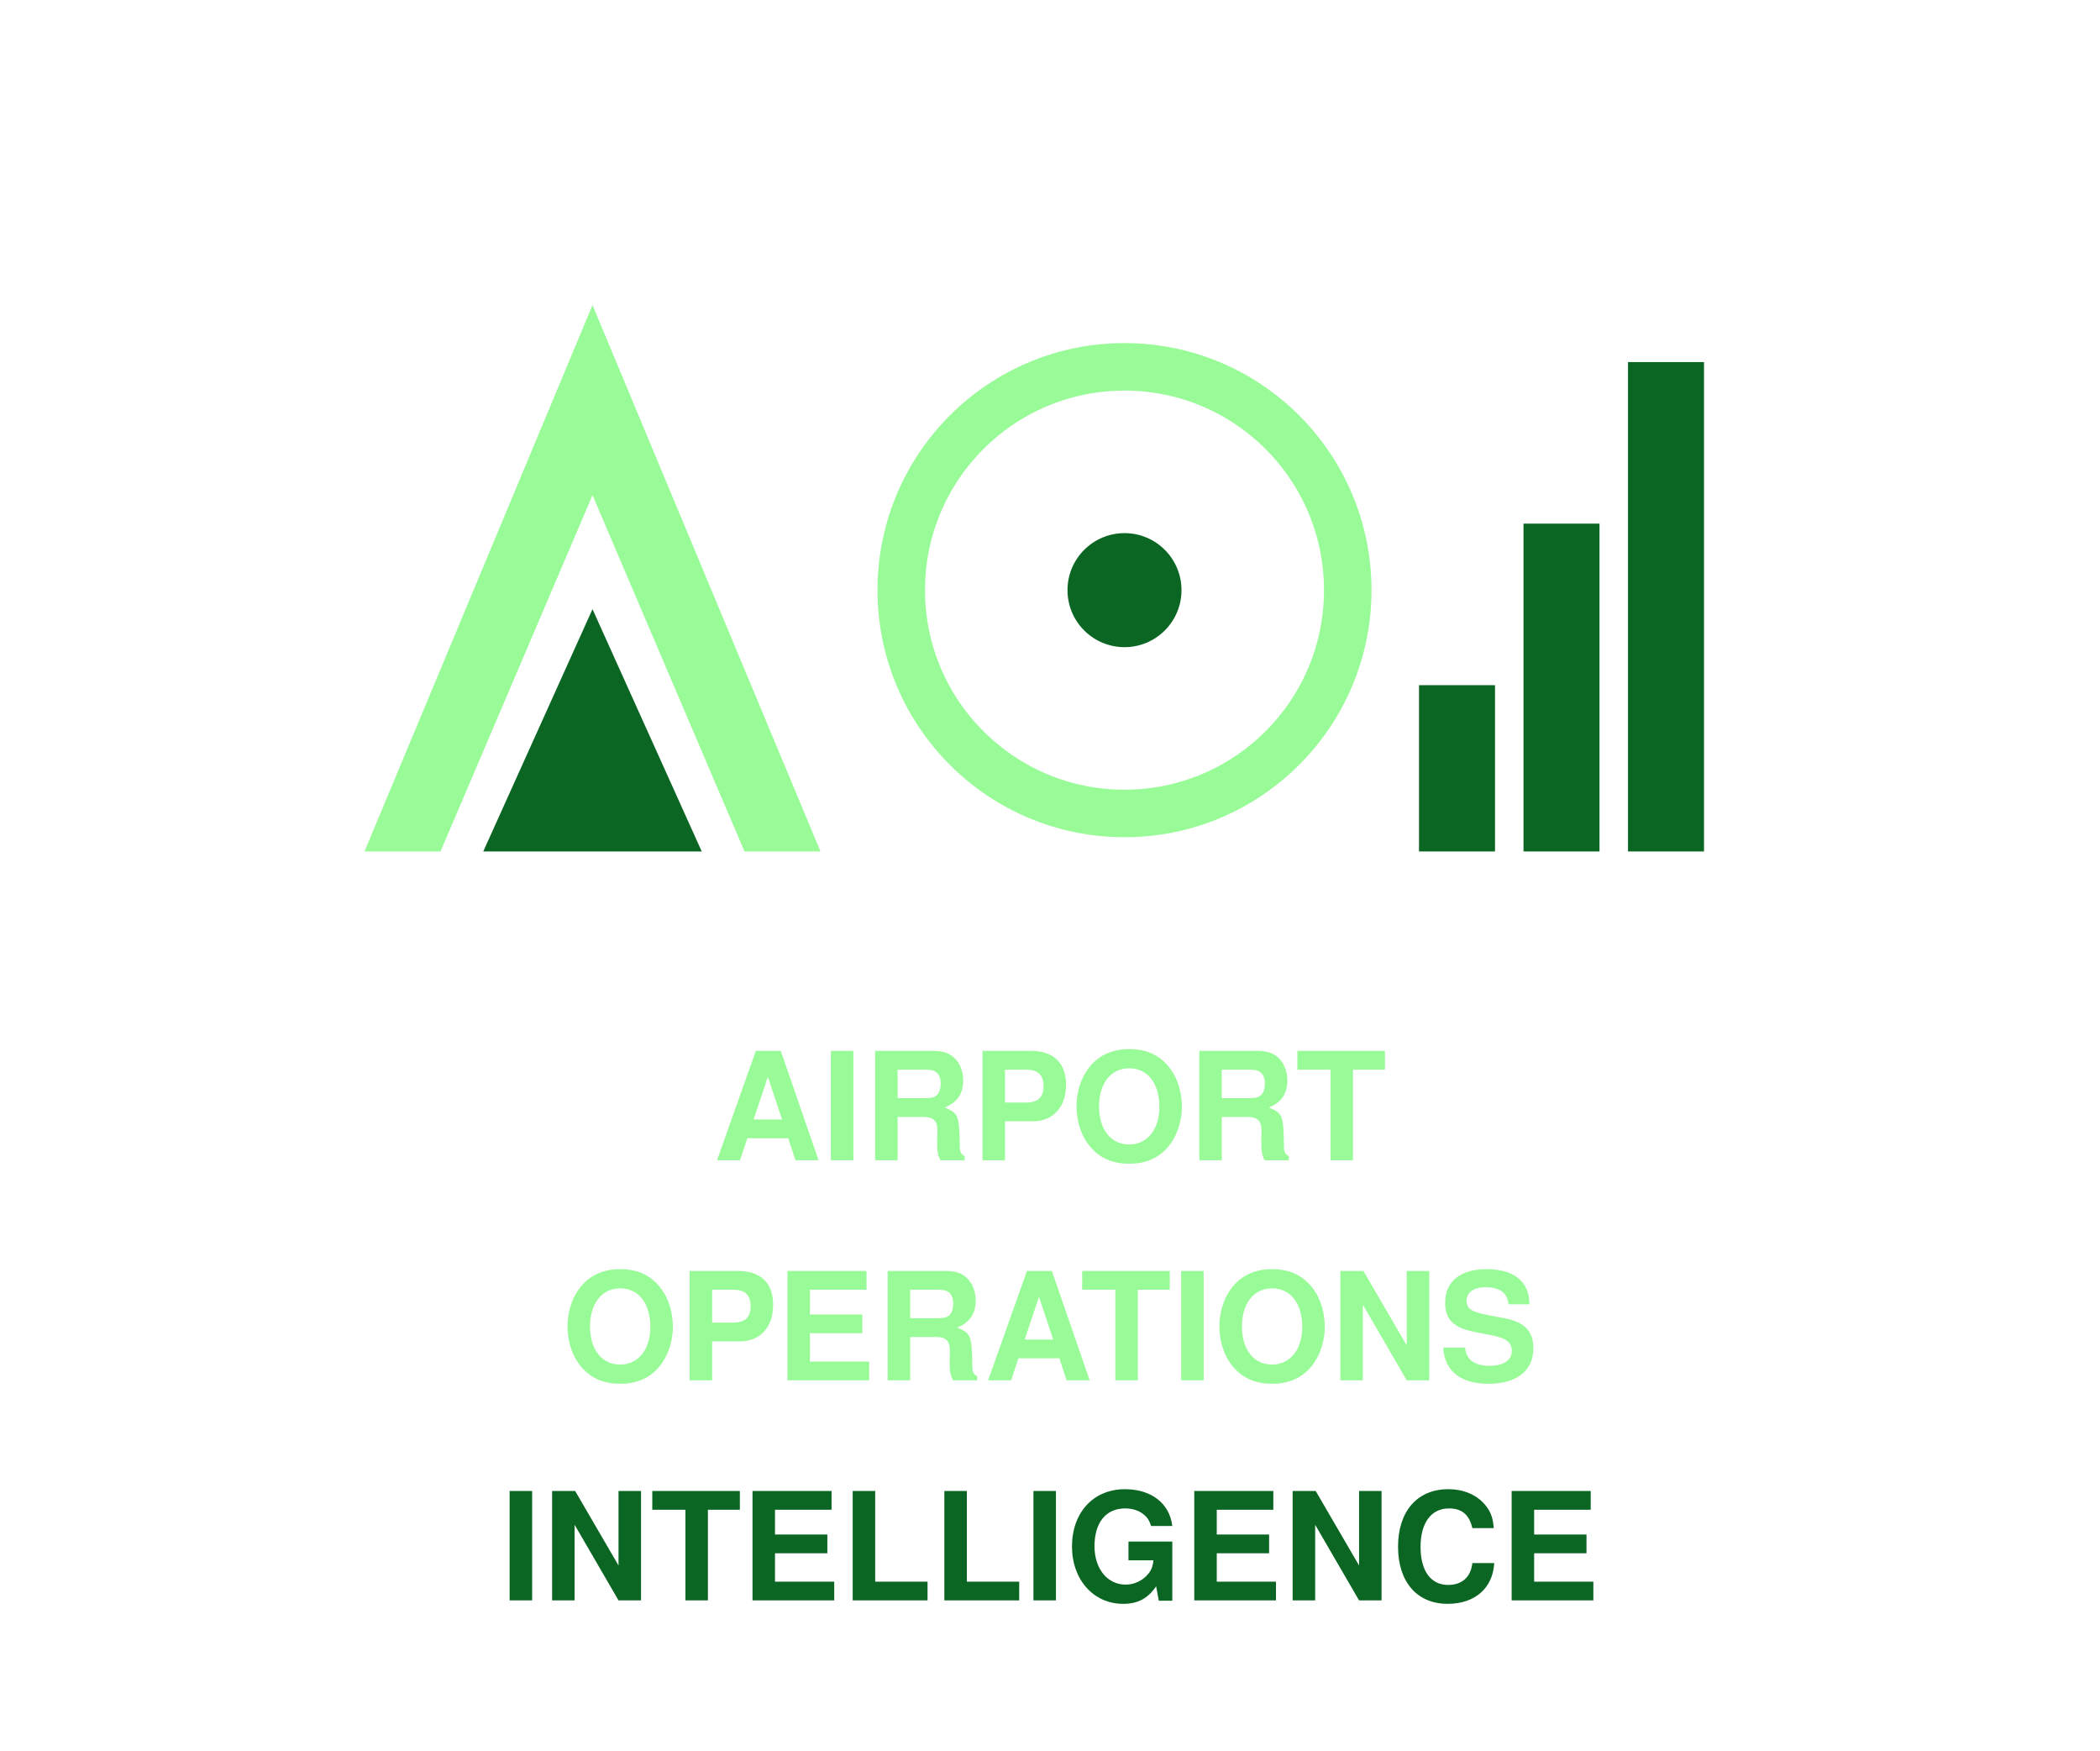
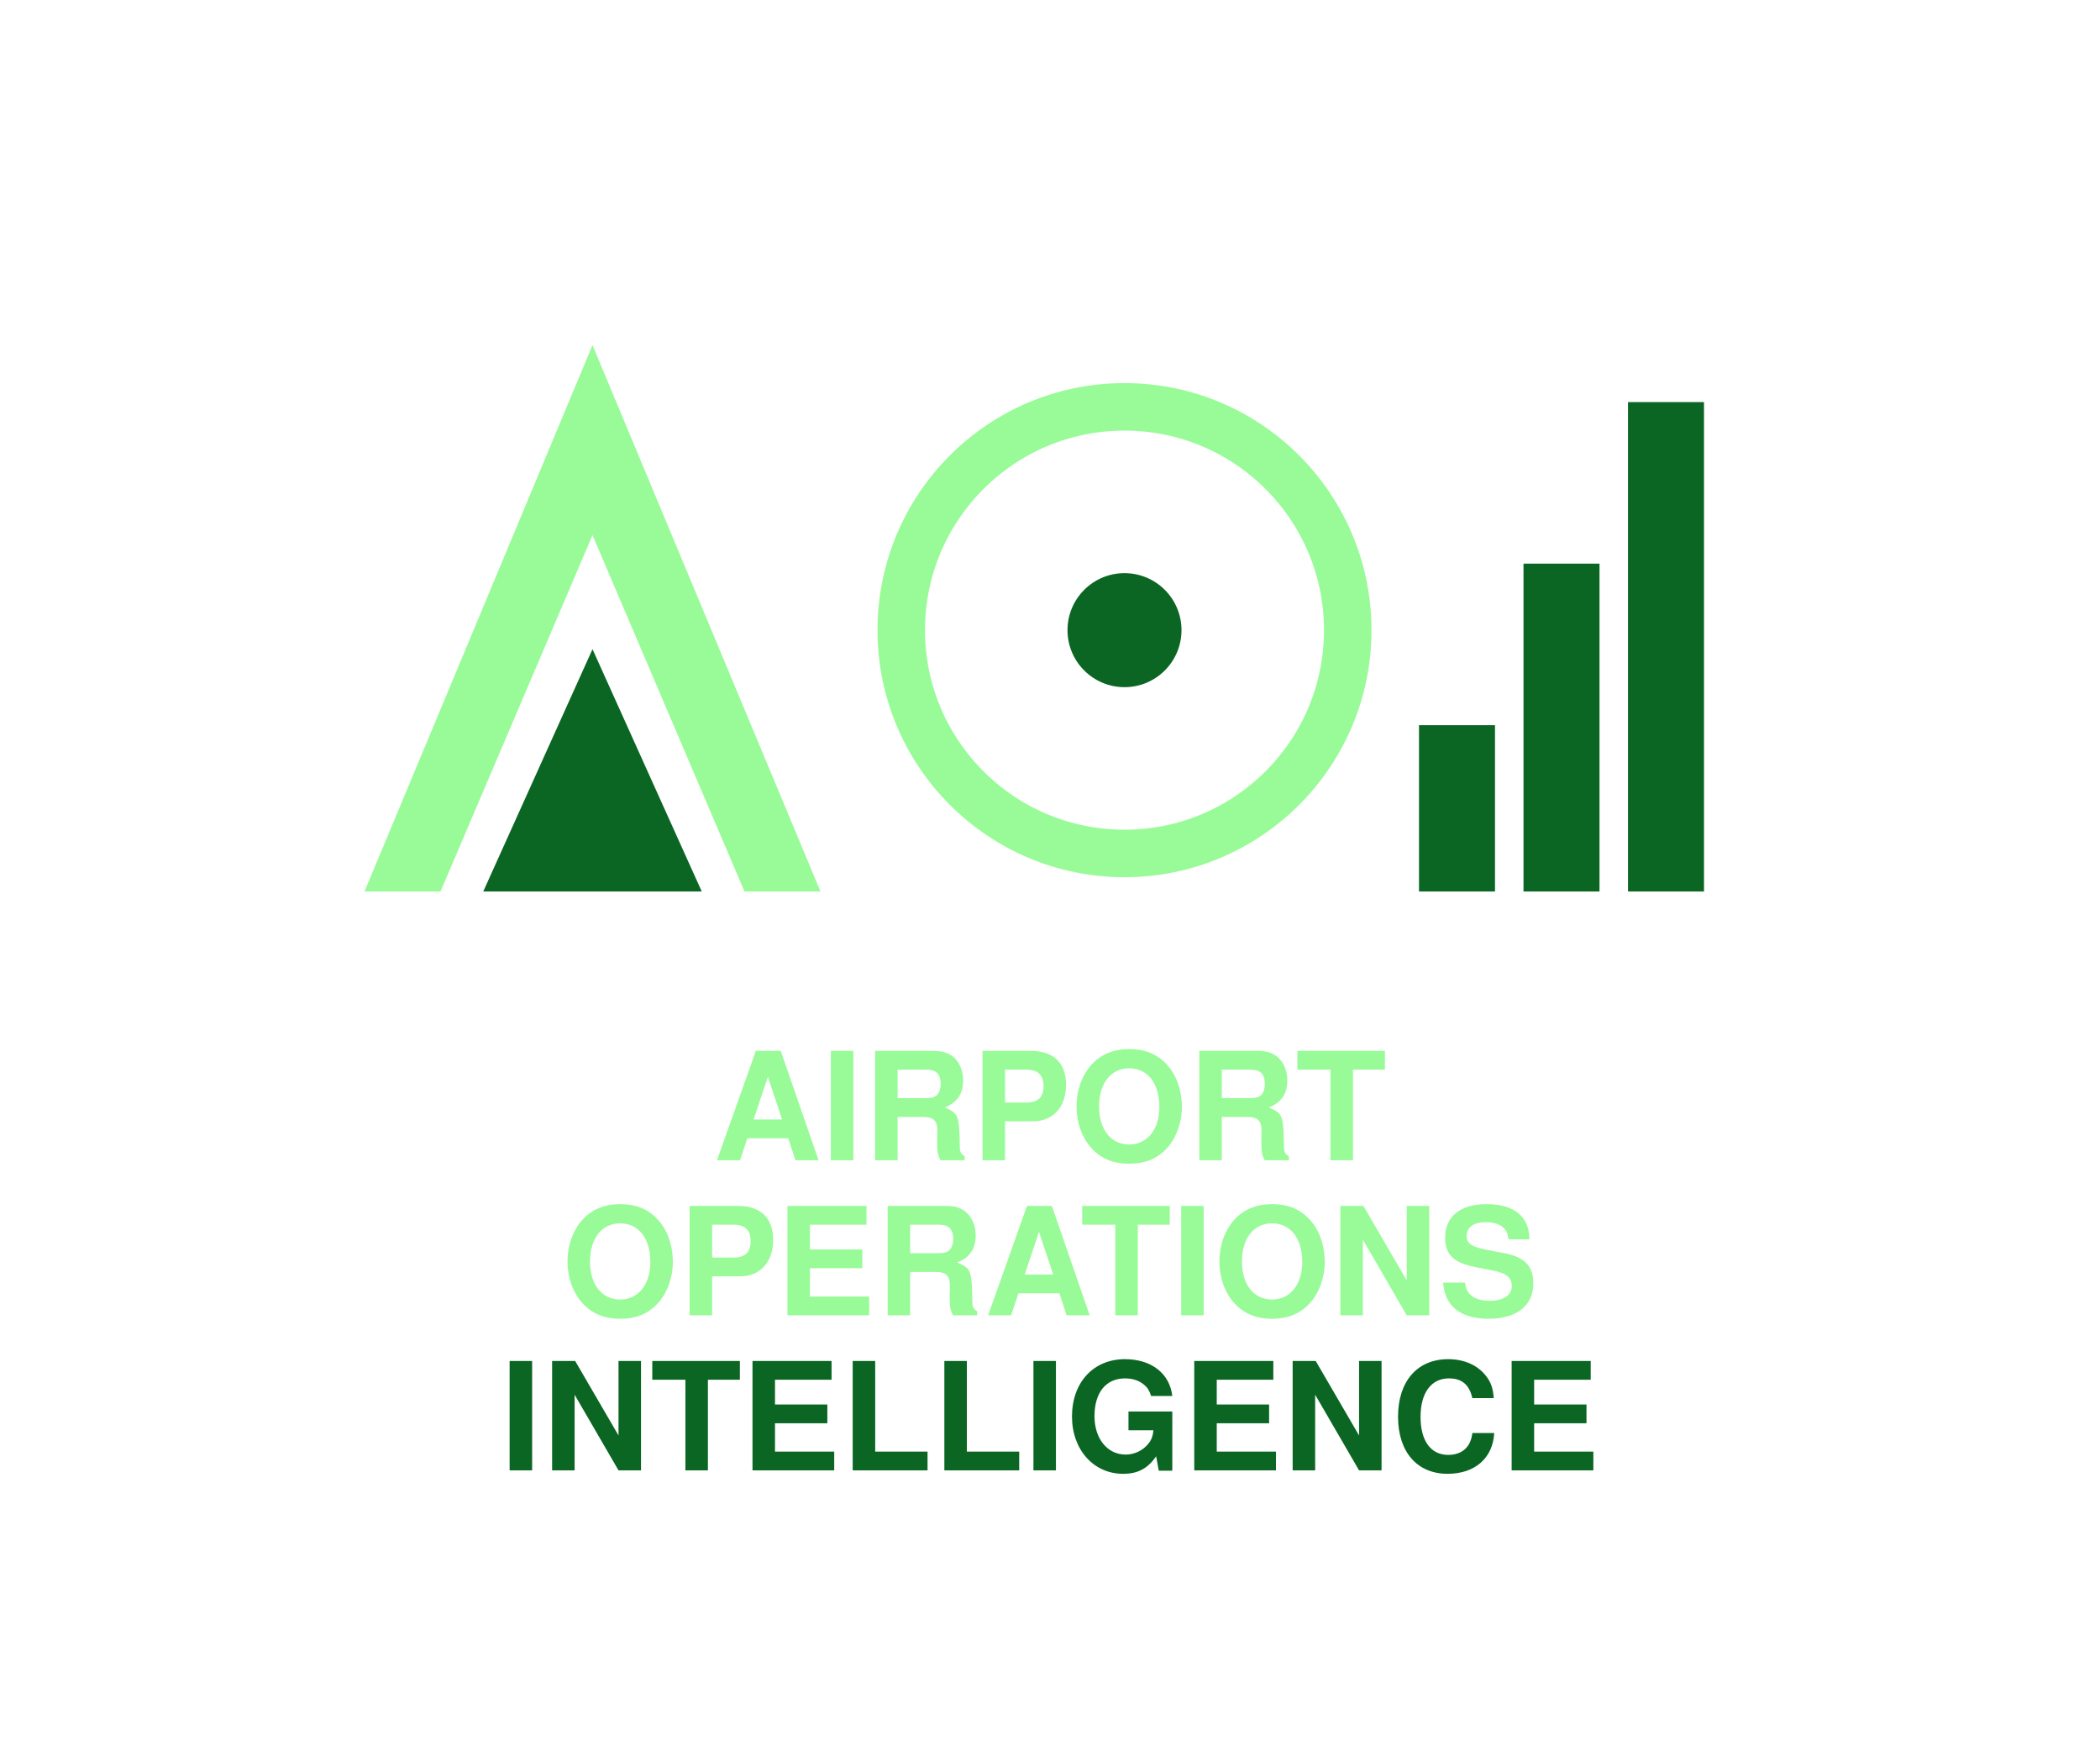
<svg xmlns="http://www.w3.org/2000/svg" viewBox="0 0 420 350" width="100%" height="100%" role="img" aria-labelledby="title desc" style="background:transparent">
  <style>
    .text-main { font-family: 'Montserrat', 'Helvetica Neue', Helvetica, Arial, sans-serif; font-size: 30px; font-weight: 600; fill: #98FB98; text-anchor: middle; }
    .text-sub { font-family: 'Montserrat', 'Helvetica Neue', Helvetica, Arial, sans-serif; font-size: 30px; font-weight: 600; fill: #0B6623; text-anchor: middle; }
  </style>
-   <g transform="translate(52 42) scale(0.95)">
+   <g transform="translate(52 50) scale(0.95)">
    <polygon points="70,20 118,135 102,135 70,60 38,135 22,135" fill="#98FB98" />
    <polygon points="47,135 70,84 93,135" fill="#0B6623" />
    <circle cx="182" cy="80" r="47" stroke="#98FB98" stroke-width="10" fill="none" />
    <circle cx="182" cy="80" r="12" fill="#0B6623" />
    <rect x="244" y="100" width="16" height="35" fill="#0B6623" />
    <rect x="266" y="66" width="16" height="69" fill="#0B6623" />
    <rect x="288" y="32" width="16" height="103" fill="#0B6623" />
  </g>
  <text class="text-main" x="210" y="232">AIRPORT</text>
-   <text class="text-main" x="210" y="276">OPERATIONS</text>
-   <text class="text-sub" x="210" y="320">INTELLIGENCE</text>
+   <text class="text-main" x="210" y="263">OPERATIONS</text>
+   <text class="text-sub" x="210" y="294">INTELLIGENCE</text>
</svg>
